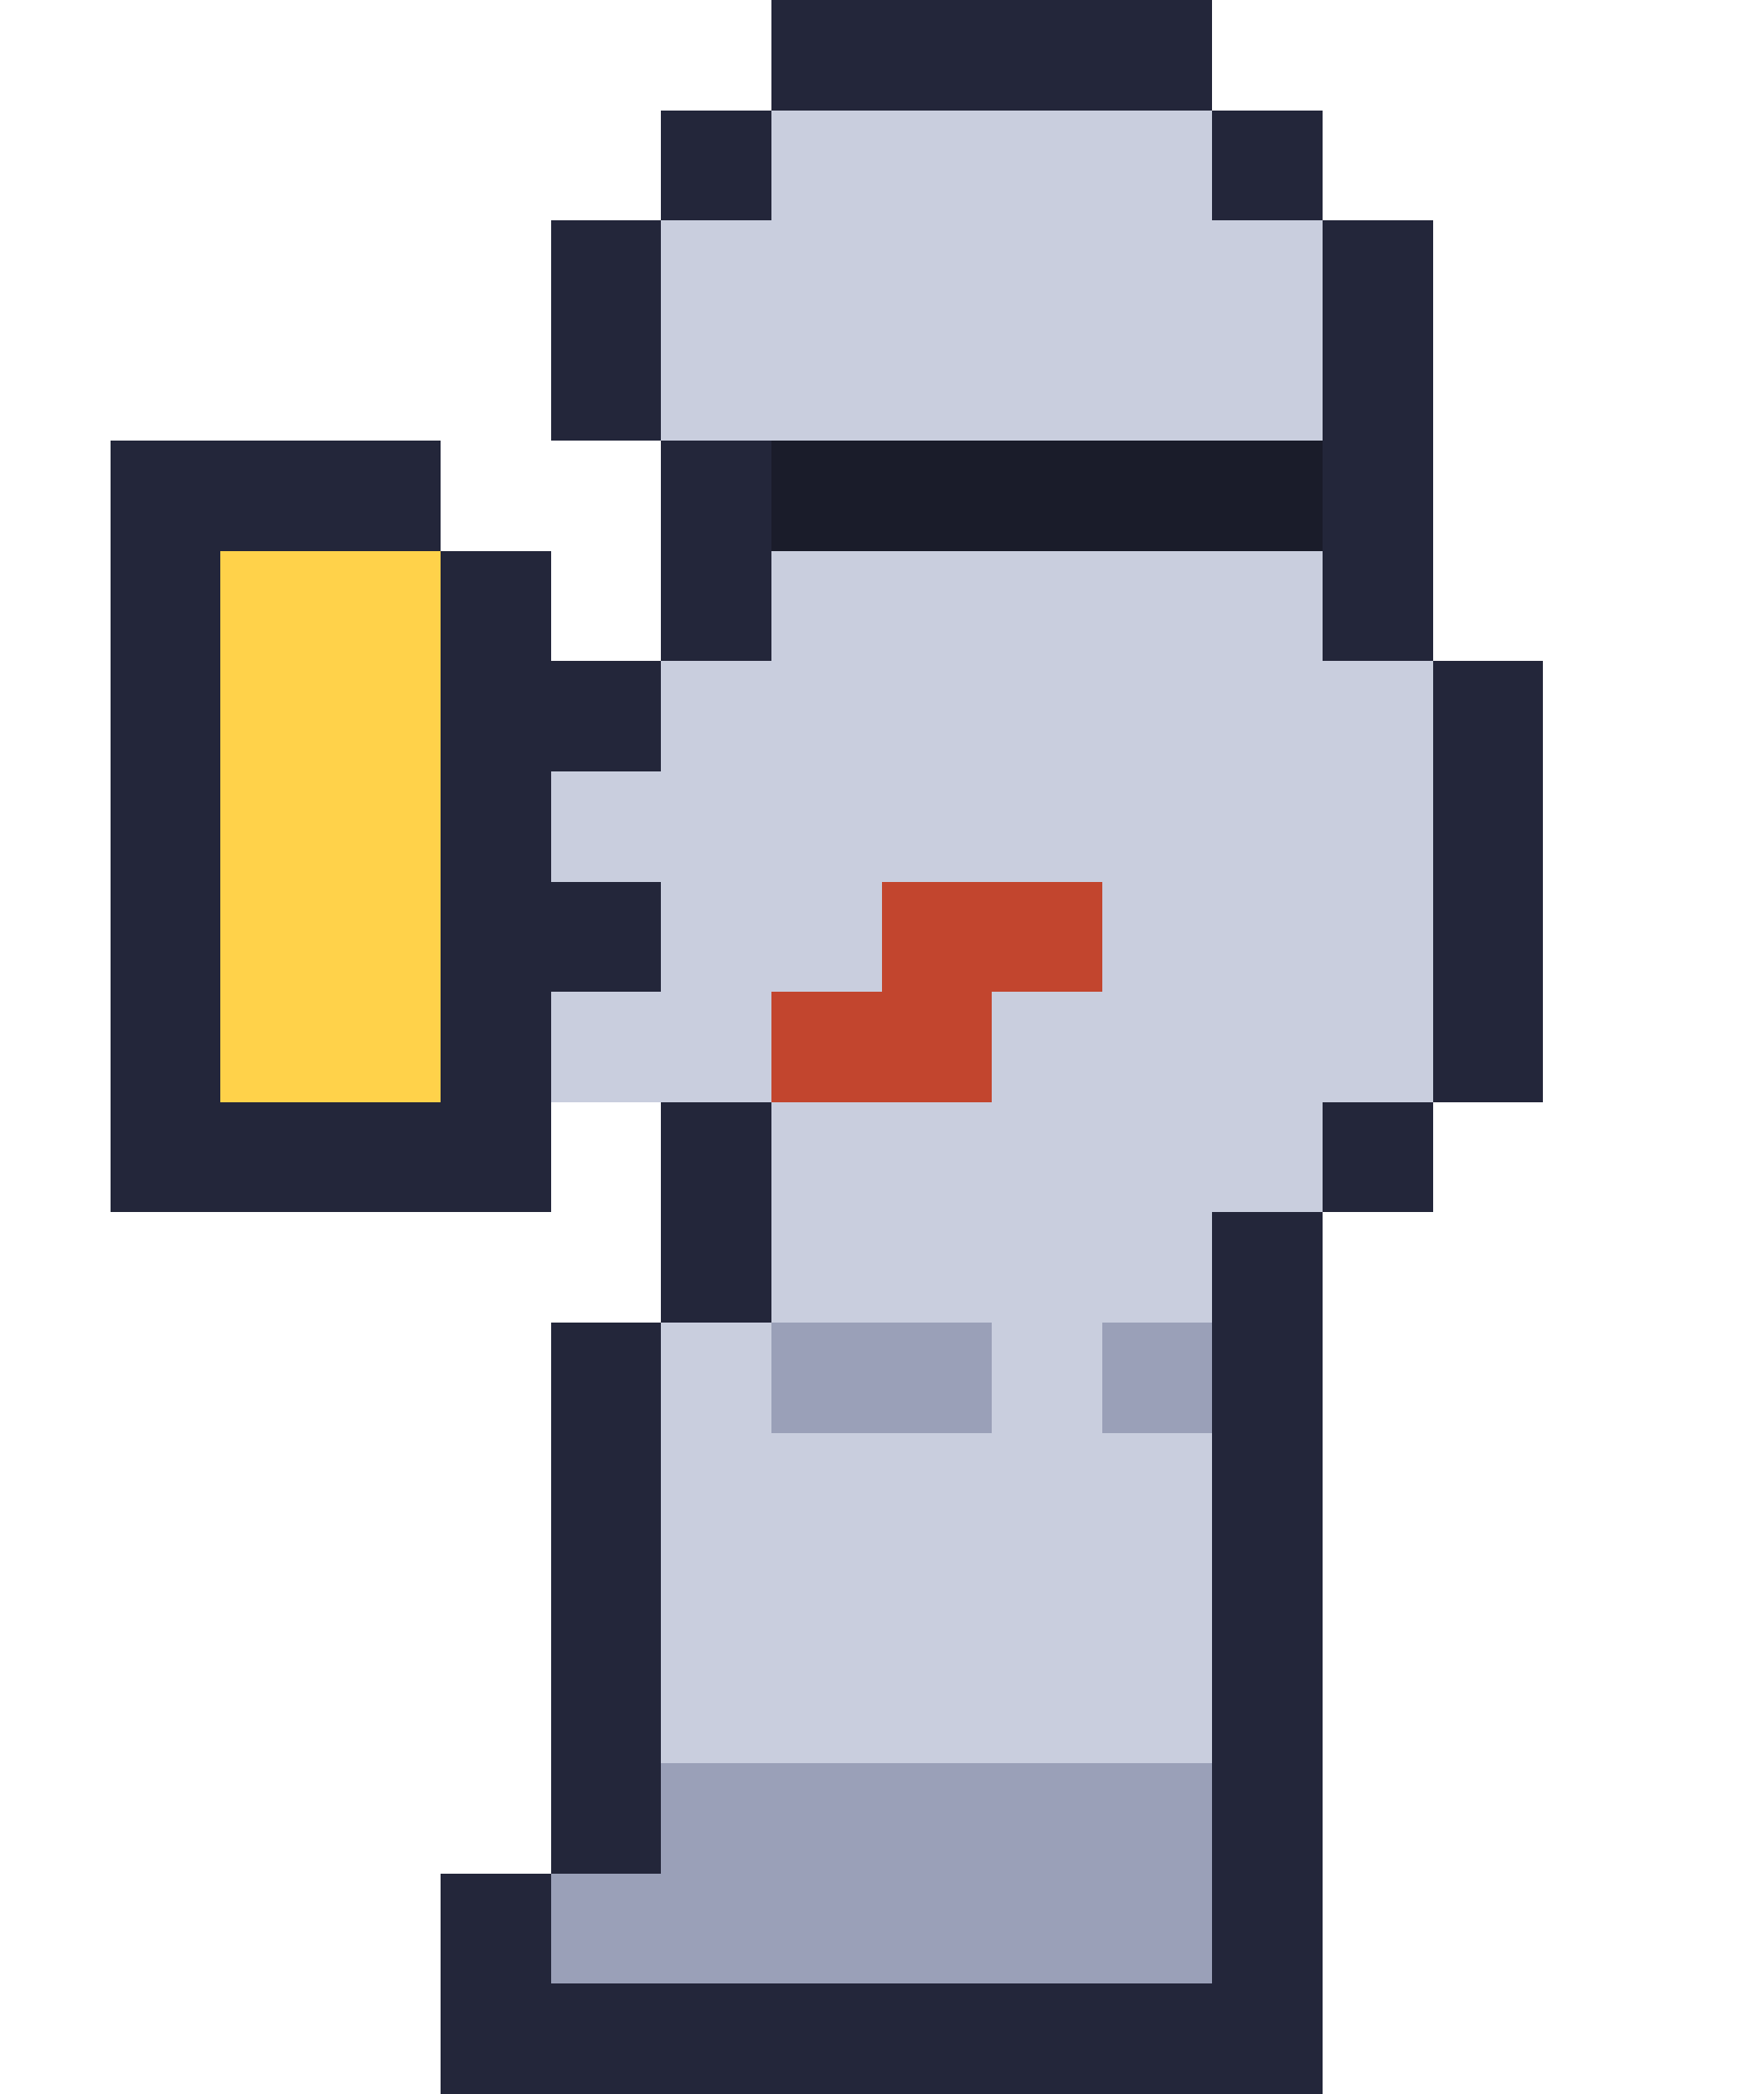
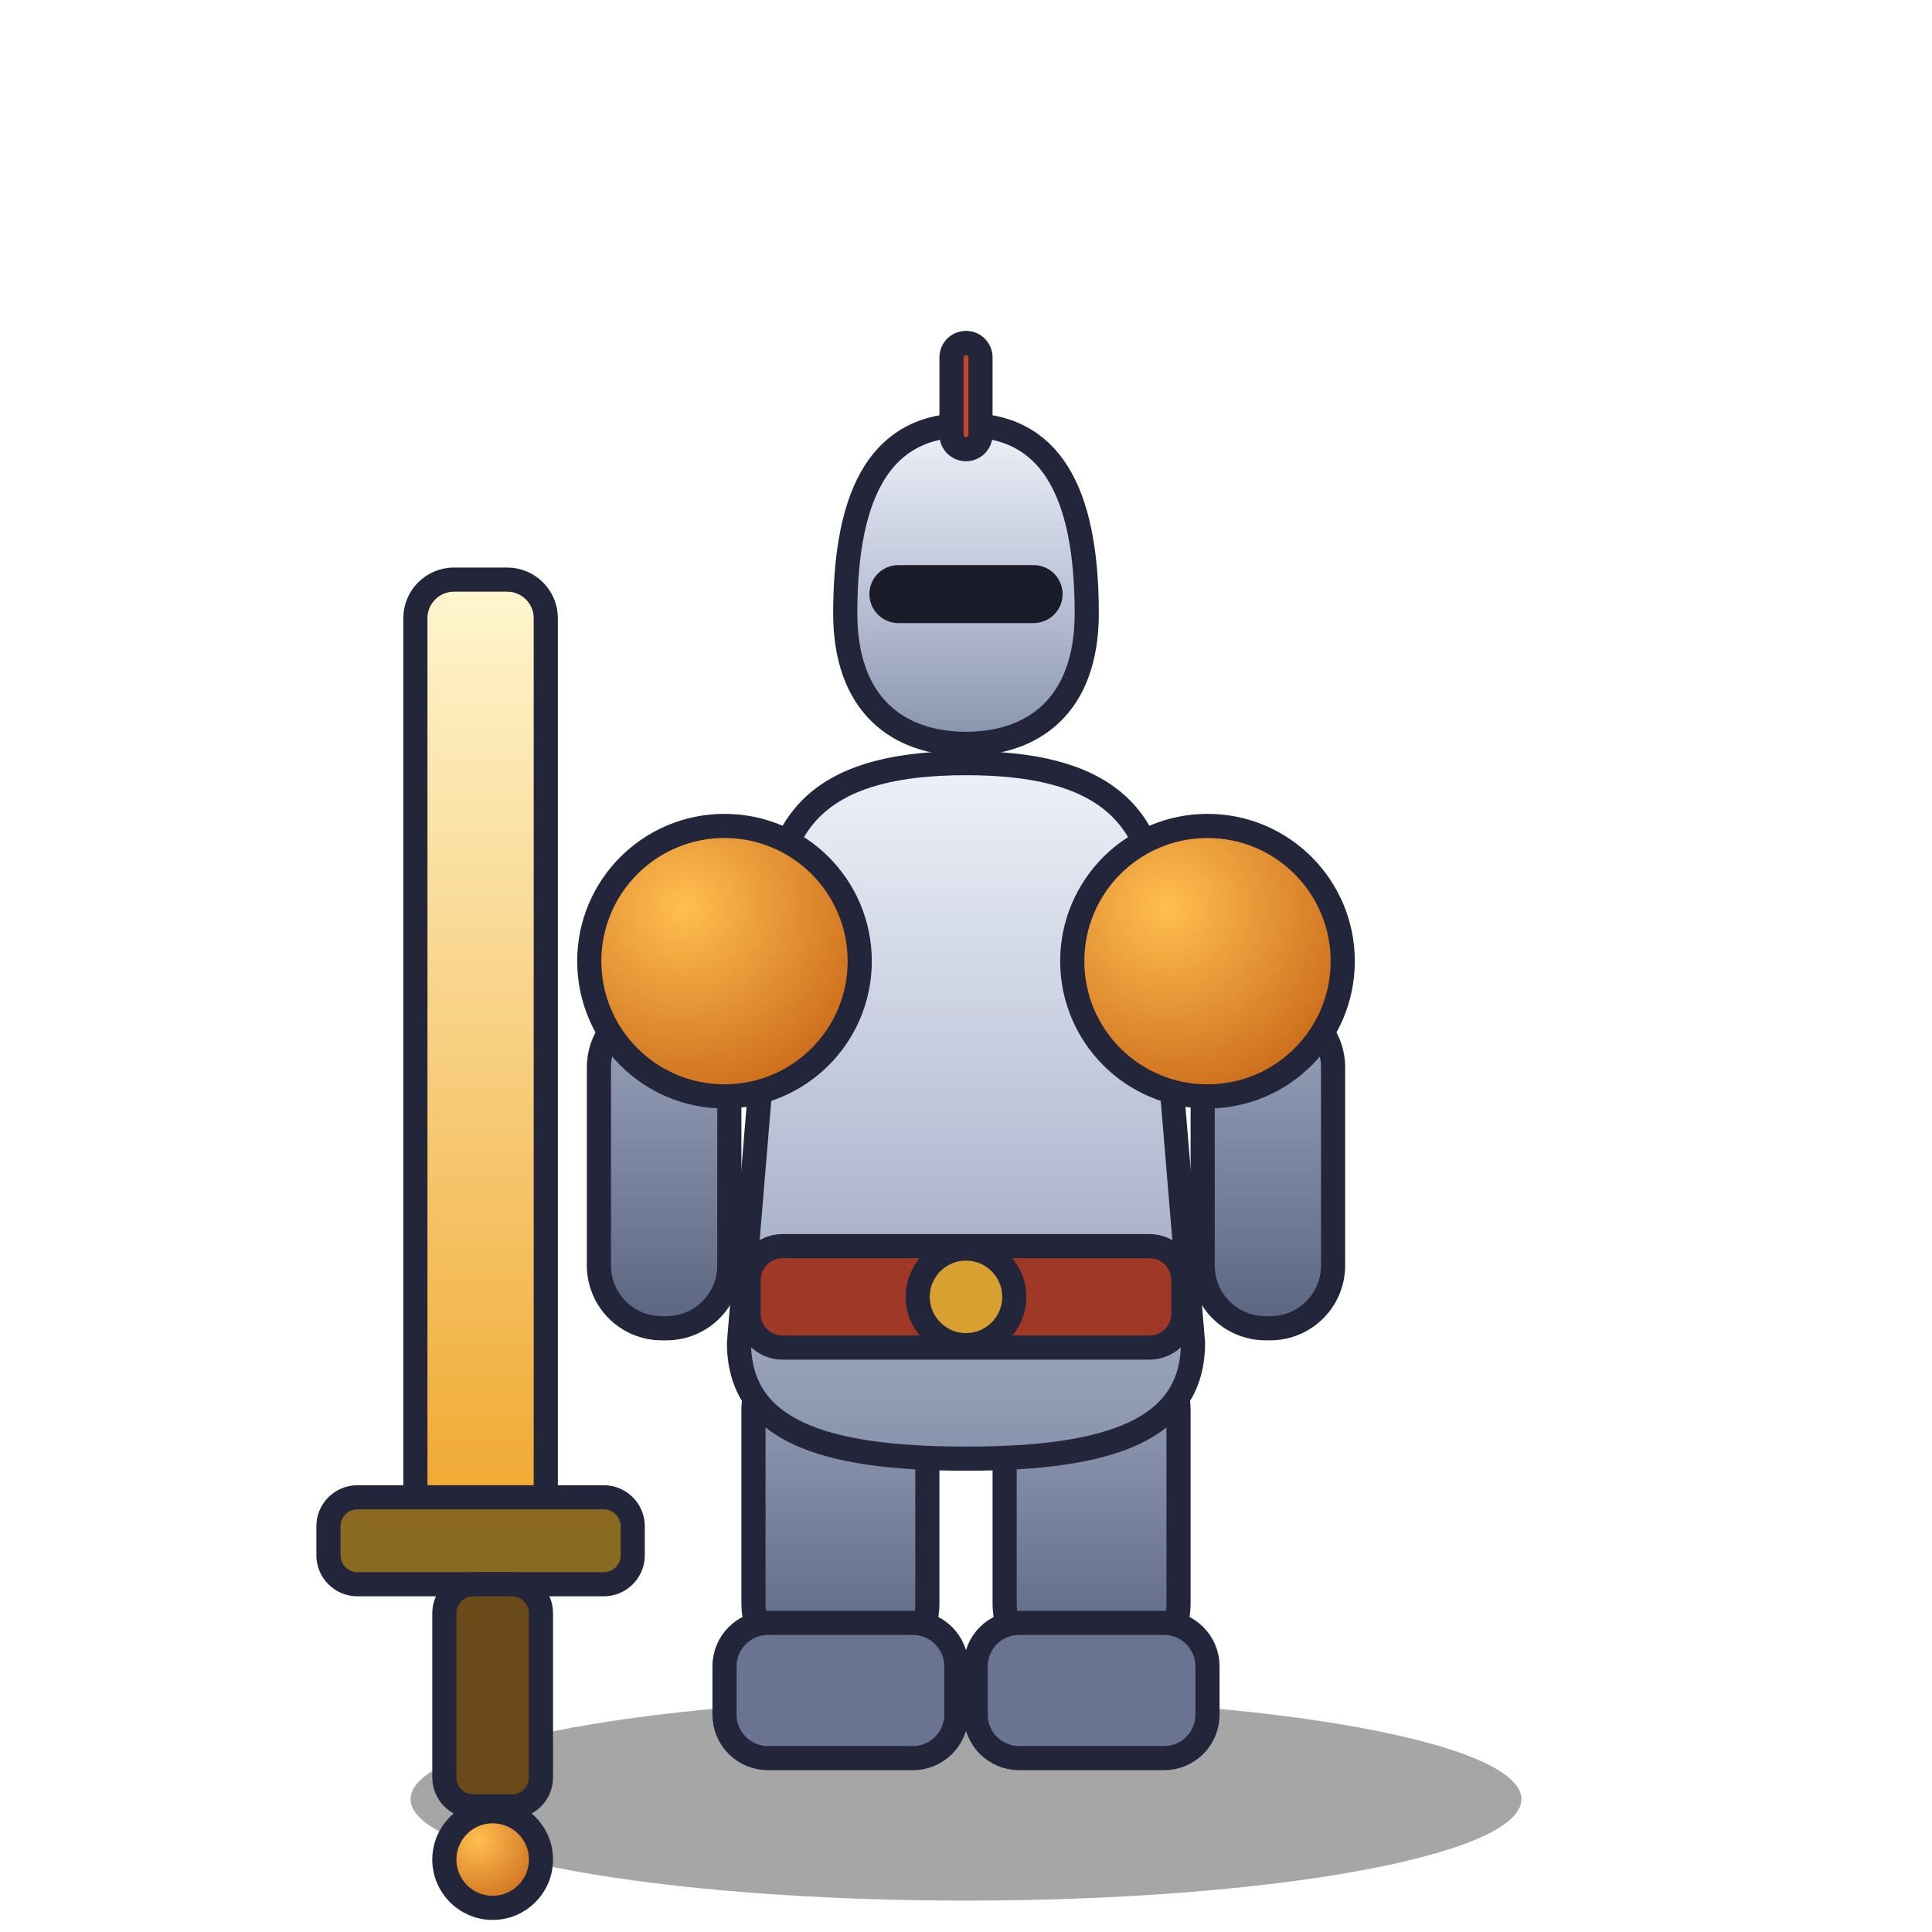
- <svg xmlns="http://www.w3.org/2000/svg" viewBox="0 0 16 19" shape-rendering="crispEdges">
-   <rect x="7" y="0" width="4" height="1" fill="#23263a" />
-   <rect x="6" y="1" width="1" height="1" fill="#23263a" />
-   <rect x="7" y="1" width="4" height="1" fill="#c9cede" />
-   <rect x="11" y="1" width="1" height="1" fill="#23263a" />
-   <rect x="5" y="2" width="1" height="1" fill="#23263a" />
-   <rect x="6" y="2" width="6" height="1" fill="#c9cede" />
-   <rect x="12" y="2" width="1" height="1" fill="#23263a" />
-   <rect x="5" y="3" width="1" height="1" fill="#23263a" />
-   <rect x="6" y="3" width="6" height="1" fill="#c9cede" />
-   <rect x="12" y="3" width="1" height="1" fill="#23263a" />
-   <rect x="1" y="4" width="3" height="1" fill="#23263a" />
-   <rect x="6" y="4" width="1" height="1" fill="#23263a" />
-   <rect x="7" y="4" width="5" height="1" fill="#1a1c2a" />
-   <rect x="12" y="4" width="1" height="1" fill="#23263a" />
-   <rect x="1" y="5" width="1" height="1" fill="#23263a" />
-   <rect x="2" y="5" width="2" height="1" fill="#ffd24a" />
-   <rect x="4" y="5" width="1" height="1" fill="#23263a" />
-   <rect x="6" y="5" width="1" height="1" fill="#23263a" />
-   <rect x="7" y="5" width="5" height="1" fill="#c9cede" />
-   <rect x="12" y="5" width="1" height="1" fill="#23263a" />
-   <rect x="1" y="6" width="1" height="1" fill="#23263a" />
-   <rect x="2" y="6" width="2" height="1" fill="#ffd24a" />
-   <rect x="4" y="6" width="2" height="1" fill="#23263a" />
-   <rect x="6" y="6" width="7" height="1" fill="#c9cede" />
-   <rect x="13" y="6" width="1" height="1" fill="#23263a" />
-   <rect x="1" y="7" width="1" height="1" fill="#23263a" />
-   <rect x="2" y="7" width="2" height="1" fill="#ffd24a" />
-   <rect x="4" y="7" width="1" height="1" fill="#23263a" />
-   <rect x="5" y="7" width="8" height="1" fill="#c9cede" />
-   <rect x="13" y="7" width="1" height="1" fill="#23263a" />
-   <rect x="1" y="8" width="1" height="1" fill="#23263a" />
-   <rect x="2" y="8" width="2" height="1" fill="#ffd24a" />
-   <rect x="4" y="8" width="2" height="1" fill="#23263a" />
-   <rect x="6" y="8" width="2" height="1" fill="#c9cede" />
-   <rect x="8" y="8" width="2" height="1" fill="#c2452e" />
-   <rect x="10" y="8" width="3" height="1" fill="#c9cede" />
-   <rect x="13" y="8" width="1" height="1" fill="#23263a" />
-   <rect x="1" y="9" width="1" height="1" fill="#23263a" />
-   <rect x="2" y="9" width="2" height="1" fill="#ffd24a" />
-   <rect x="4" y="9" width="1" height="1" fill="#23263a" />
-   <rect x="5" y="9" width="2" height="1" fill="#c9cede" />
-   <rect x="7" y="9" width="2" height="1" fill="#c2452e" />
-   <rect x="9" y="9" width="4" height="1" fill="#c9cede" />
-   <rect x="13" y="9" width="1" height="1" fill="#23263a" />
-   <rect x="1" y="10" width="4" height="1" fill="#23263a" />
-   <rect x="6" y="10" width="1" height="1" fill="#23263a" />
-   <rect x="7" y="10" width="5" height="1" fill="#c9cede" />
-   <rect x="12" y="10" width="1" height="1" fill="#23263a" />
-   <rect x="6" y="11" width="1" height="1" fill="#23263a" />
-   <rect x="7" y="11" width="4" height="1" fill="#c9cede" />
-   <rect x="11" y="11" width="1" height="1" fill="#23263a" />
-   <rect x="5" y="12" width="1" height="1" fill="#23263a" />
-   <rect x="6" y="12" width="1" height="1" fill="#c9cede" />
-   <rect x="7" y="12" width="2" height="1" fill="#9aa0b8" />
-   <rect x="9" y="12" width="1" height="1" fill="#c9cede" />
-   <rect x="10" y="12" width="1" height="1" fill="#9aa0b8" />
-   <rect x="11" y="12" width="1" height="1" fill="#23263a" />
-   <rect x="5" y="13" width="1" height="1" fill="#23263a" />
-   <rect x="6" y="13" width="5" height="1" fill="#c9cede" />
-   <rect x="11" y="13" width="1" height="1" fill="#23263a" />
-   <rect x="5" y="14" width="1" height="1" fill="#23263a" />
-   <rect x="6" y="14" width="5" height="1" fill="#c9cede" />
-   <rect x="11" y="14" width="1" height="1" fill="#23263a" />
-   <rect x="5" y="15" width="1" height="1" fill="#23263a" />
-   <rect x="6" y="15" width="5" height="1" fill="#c9cede" />
-   <rect x="11" y="15" width="1" height="1" fill="#23263a" />
-   <rect x="5" y="16" width="1" height="1" fill="#23263a" />
-   <rect x="6" y="16" width="5" height="1" fill="#9aa0b8" />
-   <rect x="11" y="16" width="1" height="1" fill="#23263a" />
-   <rect x="4" y="17" width="1" height="1" fill="#23263a" />
-   <rect x="5" y="17" width="6" height="1" fill="#9aa0b8" />
-   <rect x="11" y="17" width="1" height="1" fill="#23263a" />
-   <rect x="4" y="18" width="8" height="1" fill="#23263a" />
+ <svg xmlns="http://www.w3.org/2000/svg" viewBox="0 0 800 800">
+   <defs>
+     <linearGradient id="metal" x1="0" y1="0" x2="0" y2="1">
+       <stop offset="0" stop-color="#eef1f8" />
+       <stop offset="0.55" stop-color="#b9c1d6" />
+       <stop offset="1" stop-color="#8792ac" />
+     </linearGradient>
+     <linearGradient id="metalDark" x1="0" y1="0" x2="0" y2="1">
+       <stop offset="0" stop-color="#9aa4bd" />
+       <stop offset="1" stop-color="#5c6580" />
+     </linearGradient>
+     <linearGradient id="blade" x1="0" y1="0" x2="0" y2="1">
+       <stop offset="0" stop-color="#fff6d0" />
+       <stop offset="1" stop-color="#f0a830" />
+     </linearGradient>
+     <radialGradient id="pauldron" cx="0.35" cy="0.3" r="0.9">
+       <stop offset="0" stop-color="#ffbe50" />
+       <stop offset="1" stop-color="#c05a10" />
+     </radialGradient>
+   </defs>
+   <g id="shadow">
+     <ellipse cx="400" cy="745" rx="230" ry="42" fill="#000" opacity="0.35" />
+   </g>
+   <g id="sword" stroke="#23263a" stroke-width="10">
+     <rect x="172" y="240" width="54" height="390" rx="16" fill="url(#blade)" />
+     <rect x="136" y="620" width="126" height="36" rx="12" fill="#8a6a20" />
+     <rect x="184" y="656" width="40" height="92" rx="12" fill="#6a4a18" />
+     <circle cx="204" cy="770" r="20" fill="url(#pauldron)" />
+   </g>
+   <g id="legs" stroke="#23263a" stroke-width="10">
+     <rect x="312" y="556" width="72" height="136" rx="28" fill="url(#metalDark)" />
+     <rect x="416" y="556" width="72" height="136" rx="28" fill="url(#metalDark)" />
+     <rect x="300" y="672" width="96" height="56" rx="18" fill="#6a7490" />
+     <rect x="404" y="672" width="96" height="56" rx="18" fill="#6a7490" />
+   </g>
+   <g id="body" stroke="#23263a" stroke-width="10">
+     <path d="M 320 388 C 318 336 344 316 400 316 C 456 316 482 336 480 388 L 494 556 C 494 592 460 604 400 604 C 340 604 306 592 306 556 Z" fill="url(#metal)" />
+     <rect x="310" y="516" width="180" height="42" rx="14" fill="#a03828" />
+     <circle cx="400" cy="537" r="20" fill="#d8a030" />
+   </g>
+   <g id="arms" stroke="#23263a" stroke-width="10">
+     <rect x="248" y="416" width="54" height="134" rx="26" fill="url(#metalDark)" />
+     <rect x="498" y="416" width="54" height="134" rx="26" fill="url(#metalDark)" />
+     <circle cx="300" cy="398" r="56" fill="url(#pauldron)" />
+     <circle cx="500" cy="398" r="56" fill="url(#pauldron)" />
+   </g>
+   <g id="head" stroke="#23263a" stroke-width="10">
+     <path d="M 350 254 C 350 202 366 176 400 176 C 434 176 450 202 450 254 C 450 292 428 308 400 308 C 372 308 350 292 350 254 Z" fill="url(#metal)" />
+     <rect x="360" y="234" width="80" height="24" rx="12" fill="#1a1c2a" stroke="none" />
+     <rect x="394" y="142" width="12" height="44" rx="6" fill="#c2452e" />
+   </g>
</svg>
